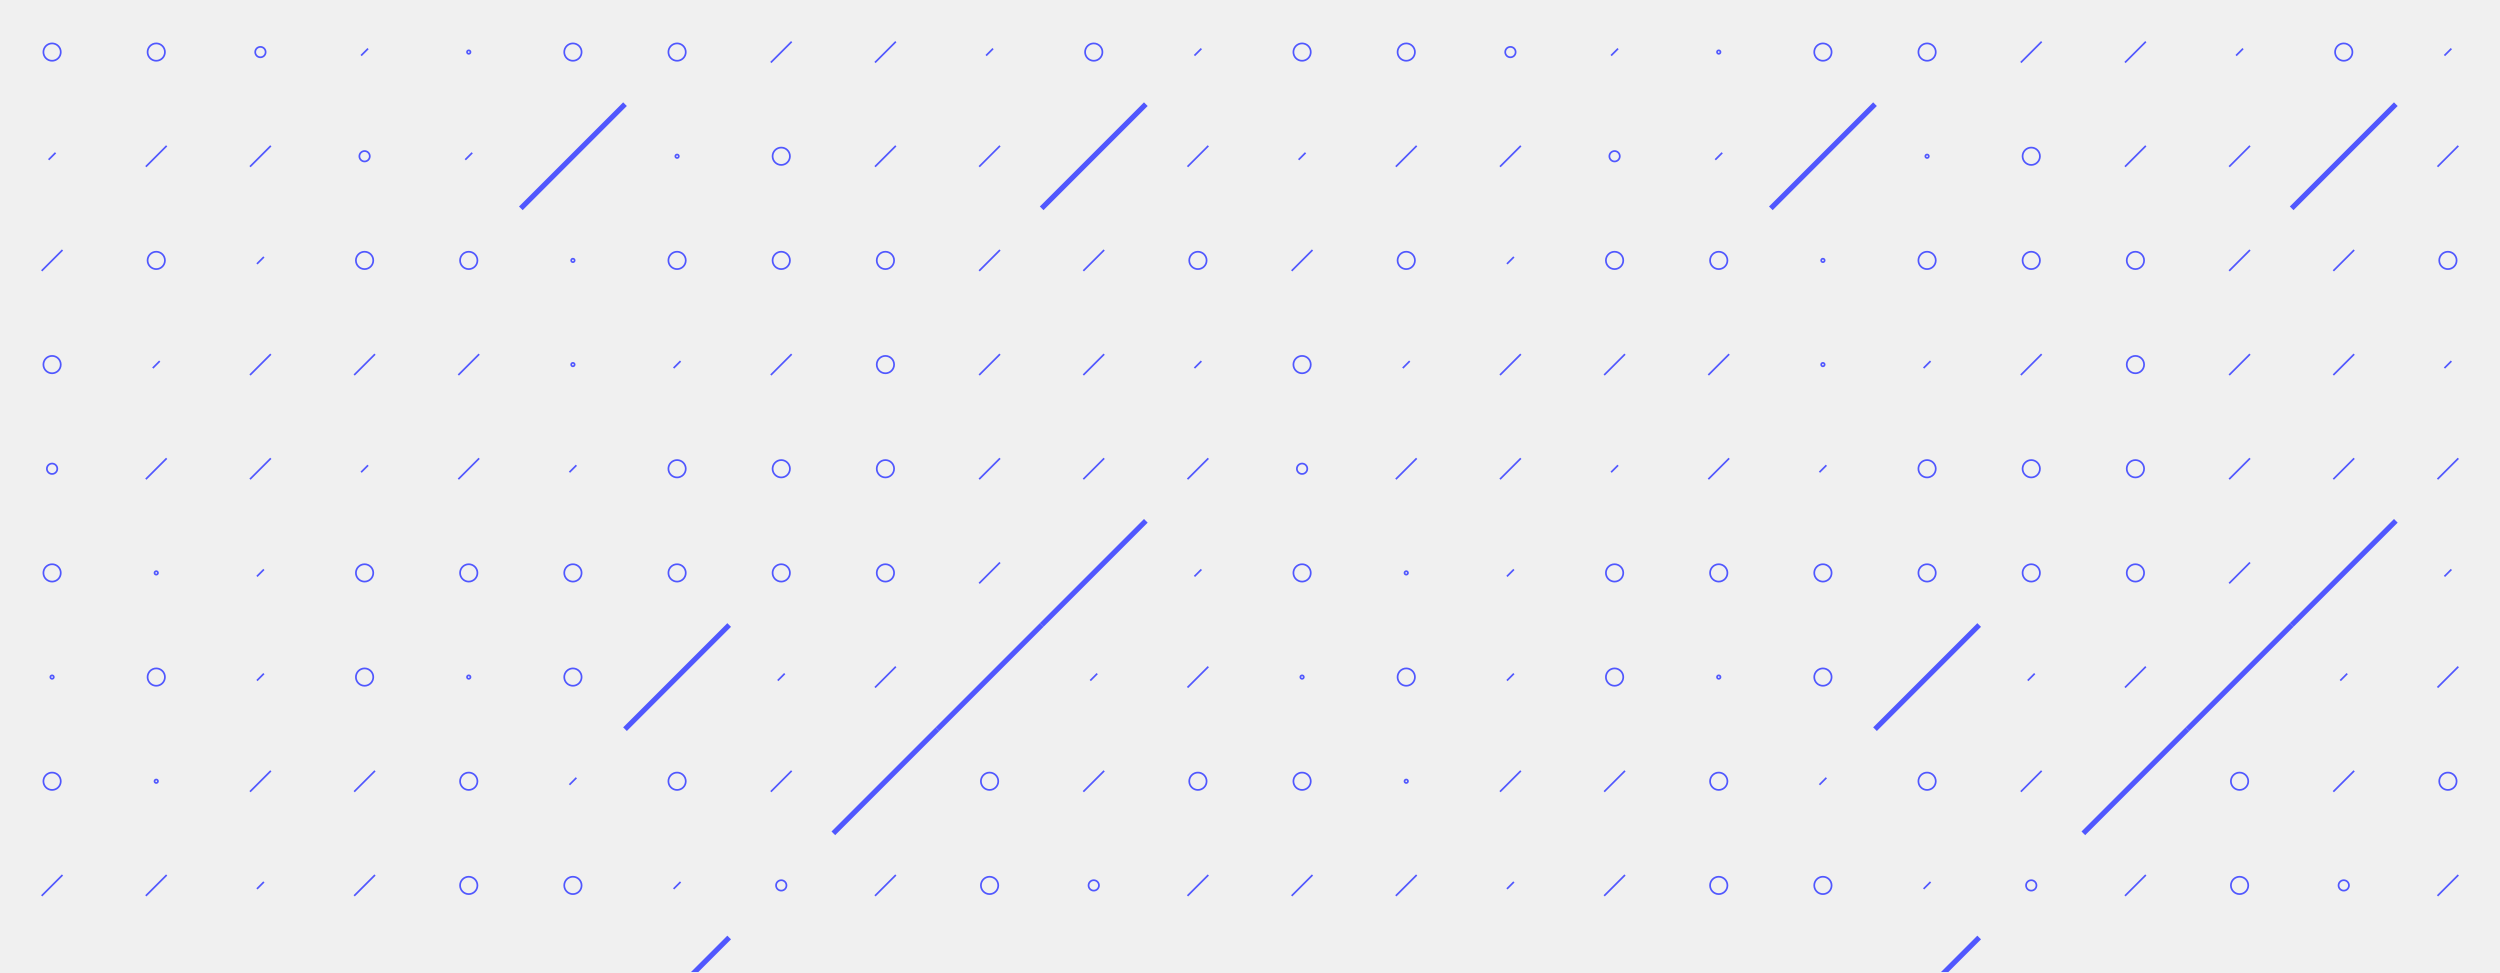
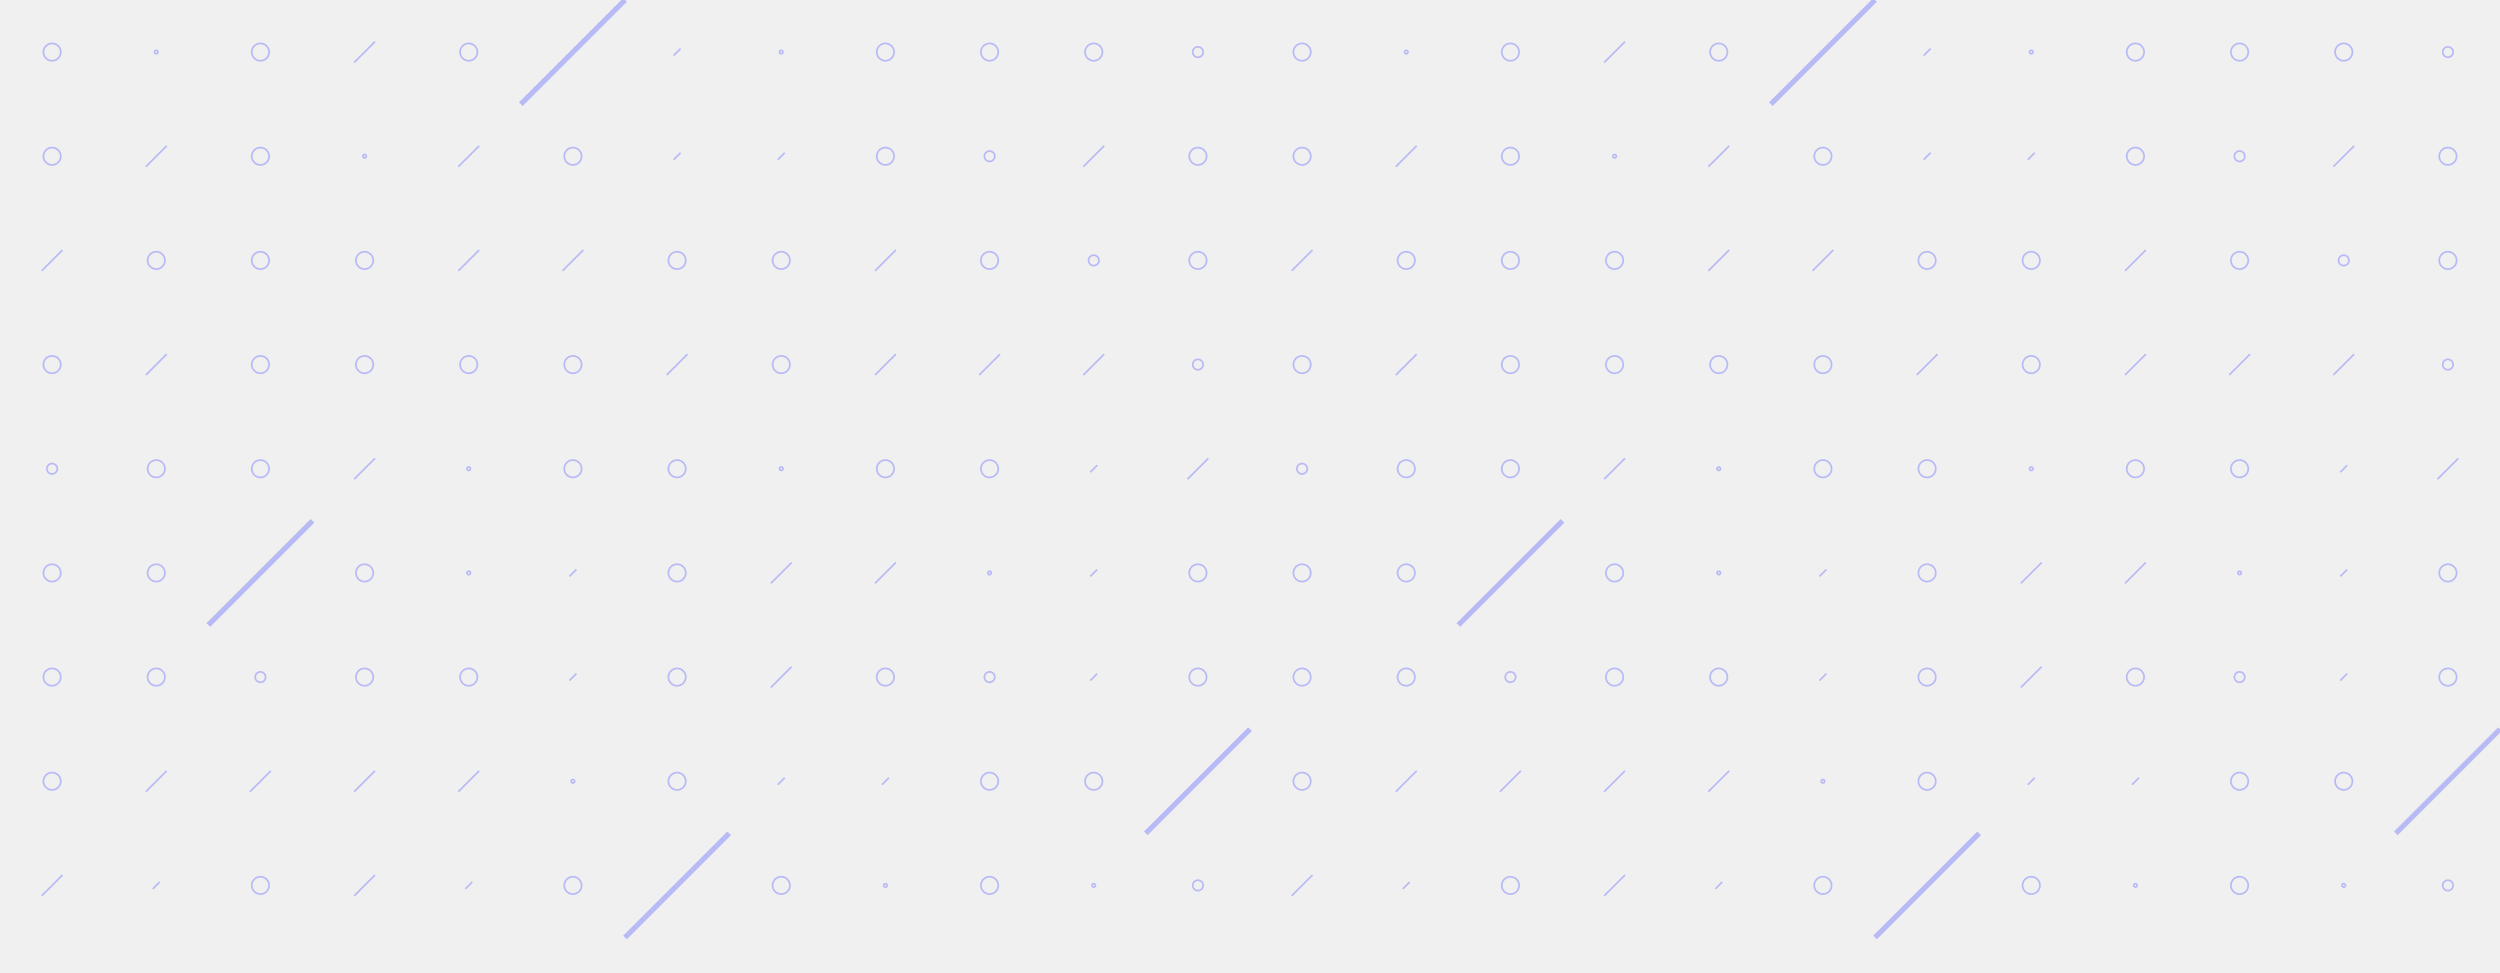
<svg xmlns="http://www.w3.org/2000/svg" xmlns:xlink="http://www.w3.org/1999/xlink" version="1.1" width="1440" height="560" preserveAspectRatio="none" viewBox="0 0 1440 560">
-   <g mask="url(&quot;#SvgjsMask1016&quot;)" fill="none">
-     <use xlink:href="#SvgjsSymbol1023" x="0" y="0" />
-     <use xlink:href="#SvgjsSymbol1023" x="720" y="0" />
+   <g mask="url(&quot;#SvgjsMask1008&quot;)" fill="none">
+     <use xlink:href="#SvgjsSymbol1015" x="0" y="0" />
+     <use xlink:href="#SvgjsSymbol1015" x="720" y="0" />
  </g>
  <defs>
-     <mask id="SvgjsMask1016">
+     <mask id="SvgjsMask1008">
      <rect width="1440" height="560" fill="#ffffff" />
    </mask>
-     <path d="M-1 0 a1 1 0 1 0 2 0 a1 1 0 1 0 -2 0z" id="SvgjsPath1021" />
-     <path d="M-3 0 a3 3 0 1 0 6 0 a3 3 0 1 0 -6 0z" id="SvgjsPath1020" />
-     <path d="M-5 0 a5 5 0 1 0 10 0 a5 5 0 1 0 -10 0z" id="SvgjsPath1017" />
-     <path d="M2 -2 L-2 2z" id="SvgjsPath1018" />
-     <path d="M6 -6 L-6 6z" id="SvgjsPath1019" />
-     <path d="M30 -30 L-30 30z" id="SvgjsPath1022" />
+     <path d="M-1 0 a1 1 0 1 0 2 0 a1 1 0 1 0 -2 0z" id="SvgjsPath1012" />
+     <path d="M-3 0 a3 3 0 1 0 6 0 a3 3 0 1 0 -6 0z" id="SvgjsPath1011" />
+     <path d="M-5 0 a5 5 0 1 0 10 0 a5 5 0 1 0 -10 0z" id="SvgjsPath1009" />
+     <path d="M2 -2 L-2 2z" id="SvgjsPath1013" />
+     <path d="M6 -6 L-6 6z" id="SvgjsPath1010" />
+     <path d="M30 -30 L-30 30z" id="SvgjsPath1014" />
  </defs>
-   <symbol id="SvgjsSymbol1023">
-     <use xlink:href="#SvgjsPath1017" x="30" y="30" stroke="rgba(80, 87, 254, 1)" />
-     <use xlink:href="#SvgjsPath1018" x="30" y="90" stroke="rgba(80, 87, 254, 1)" />
-     <use xlink:href="#SvgjsPath1019" x="30" y="150" stroke="rgba(80, 87, 254, 1)" />
-     <use xlink:href="#SvgjsPath1017" x="30" y="210" stroke="rgba(80, 87, 254, 1)" />
-     <use xlink:href="#SvgjsPath1020" x="30" y="270" stroke="rgba(80, 87, 254, 1)" />
-     <use xlink:href="#SvgjsPath1017" x="30" y="330" stroke="rgba(80, 87, 254, 1)" />
-     <use xlink:href="#SvgjsPath1021" x="30" y="390" stroke="rgba(80, 87, 254, 1)" />
-     <use xlink:href="#SvgjsPath1017" x="30" y="450" stroke="rgba(80, 87, 254, 1)" />
-     <use xlink:href="#SvgjsPath1019" x="30" y="510" stroke="rgba(80, 87, 254, 1)" />
-     <use xlink:href="#SvgjsPath1018" x="30" y="570" stroke="rgba(80, 87, 254, 1)" />
-     <use xlink:href="#SvgjsPath1017" x="90" y="30" stroke="rgba(80, 87, 254, 1)" />
-     <use xlink:href="#SvgjsPath1019" x="90" y="90" stroke="rgba(80, 87, 254, 1)" />
-     <use xlink:href="#SvgjsPath1017" x="90" y="150" stroke="rgba(80, 87, 254, 1)" />
-     <use xlink:href="#SvgjsPath1018" x="90" y="210" stroke="rgba(80, 87, 254, 1)" />
-     <use xlink:href="#SvgjsPath1019" x="90" y="270" stroke="rgba(80, 87, 254, 1)" />
-     <use xlink:href="#SvgjsPath1021" x="90" y="330" stroke="rgba(80, 87, 254, 1)" />
-     <use xlink:href="#SvgjsPath1017" x="90" y="390" stroke="rgba(80, 87, 254, 1)" />
-     <use xlink:href="#SvgjsPath1021" x="90" y="450" stroke="rgba(80, 87, 254, 1)" />
-     <use xlink:href="#SvgjsPath1019" x="90" y="510" stroke="rgba(80, 87, 254, 1)" />
-     <use xlink:href="#SvgjsPath1019" x="90" y="570" stroke="rgba(80, 87, 254, 1)" />
-     <use xlink:href="#SvgjsPath1020" x="150" y="30" stroke="rgba(80, 87, 254, 1)" />
-     <use xlink:href="#SvgjsPath1019" x="150" y="90" stroke="rgba(80, 87, 254, 1)" />
-     <use xlink:href="#SvgjsPath1018" x="150" y="150" stroke="rgba(80, 87, 254, 1)" />
-     <use xlink:href="#SvgjsPath1019" x="150" y="210" stroke="rgba(80, 87, 254, 1)" />
-     <use xlink:href="#SvgjsPath1019" x="150" y="270" stroke="rgba(80, 87, 254, 1)" />
-     <use xlink:href="#SvgjsPath1018" x="150" y="330" stroke="rgba(80, 87, 254, 1)" />
-     <use xlink:href="#SvgjsPath1018" x="150" y="390" stroke="rgba(80, 87, 254, 1)" />
-     <use xlink:href="#SvgjsPath1019" x="150" y="450" stroke="rgba(80, 87, 254, 1)" />
-     <use xlink:href="#SvgjsPath1018" x="150" y="510" stroke="rgba(80, 87, 254, 1)" />
-     <use xlink:href="#SvgjsPath1021" x="150" y="570" stroke="rgba(80, 87, 254, 1)" />
-     <use xlink:href="#SvgjsPath1018" x="210" y="30" stroke="rgba(80, 87, 254, 1)" />
-     <use xlink:href="#SvgjsPath1020" x="210" y="90" stroke="rgba(80, 87, 254, 1)" />
-     <use xlink:href="#SvgjsPath1017" x="210" y="150" stroke="rgba(80, 87, 254, 1)" />
-     <use xlink:href="#SvgjsPath1019" x="210" y="210" stroke="rgba(80, 87, 254, 1)" />
-     <use xlink:href="#SvgjsPath1018" x="210" y="270" stroke="rgba(80, 87, 254, 1)" />
-     <use xlink:href="#SvgjsPath1017" x="210" y="330" stroke="rgba(80, 87, 254, 1)" />
-     <use xlink:href="#SvgjsPath1017" x="210" y="390" stroke="rgba(80, 87, 254, 1)" />
-     <use xlink:href="#SvgjsPath1019" x="210" y="450" stroke="rgba(80, 87, 254, 1)" />
-     <use xlink:href="#SvgjsPath1019" x="210" y="510" stroke="rgba(80, 87, 254, 1)" />
-     <use xlink:href="#SvgjsPath1018" x="210" y="570" stroke="rgba(80, 87, 254, 1)" />
-     <use xlink:href="#SvgjsPath1021" x="270" y="30" stroke="rgba(80, 87, 254, 1)" />
-     <use xlink:href="#SvgjsPath1018" x="270" y="90" stroke="rgba(80, 87, 254, 1)" />
-     <use xlink:href="#SvgjsPath1017" x="270" y="150" stroke="rgba(80, 87, 254, 1)" />
-     <use xlink:href="#SvgjsPath1019" x="270" y="210" stroke="rgba(80, 87, 254, 1)" />
-     <use xlink:href="#SvgjsPath1019" x="270" y="270" stroke="rgba(80, 87, 254, 1)" />
-     <use xlink:href="#SvgjsPath1017" x="270" y="330" stroke="rgba(80, 87, 254, 1)" />
-     <use xlink:href="#SvgjsPath1021" x="270" y="390" stroke="rgba(80, 87, 254, 1)" />
-     <use xlink:href="#SvgjsPath1017" x="270" y="450" stroke="rgba(80, 87, 254, 1)" />
-     <use xlink:href="#SvgjsPath1017" x="270" y="510" stroke="rgba(80, 87, 254, 1)" />
-     <use xlink:href="#SvgjsPath1018" x="270" y="570" stroke="rgba(80, 87, 254, 1)" />
-     <use xlink:href="#SvgjsPath1017" x="330" y="30" stroke="rgba(80, 87, 254, 1)" />
-     <use xlink:href="#SvgjsPath1022" x="330" y="90" stroke="rgba(80, 87, 254, 1)" stroke-width="3" />
-     <use xlink:href="#SvgjsPath1021" x="330" y="150" stroke="rgba(80, 87, 254, 1)" />
-     <use xlink:href="#SvgjsPath1021" x="330" y="210" stroke="rgba(80, 87, 254, 1)" />
-     <use xlink:href="#SvgjsPath1018" x="330" y="270" stroke="rgba(80, 87, 254, 1)" />
-     <use xlink:href="#SvgjsPath1017" x="330" y="330" stroke="rgba(80, 87, 254, 1)" />
-     <use xlink:href="#SvgjsPath1017" x="330" y="390" stroke="rgba(80, 87, 254, 1)" />
-     <use xlink:href="#SvgjsPath1018" x="330" y="450" stroke="rgba(80, 87, 254, 1)" />
-     <use xlink:href="#SvgjsPath1017" x="330" y="510" stroke="rgba(80, 87, 254, 1)" />
-     <use xlink:href="#SvgjsPath1017" x="330" y="570" stroke="rgba(80, 87, 254, 1)" />
-     <use xlink:href="#SvgjsPath1017" x="390" y="30" stroke="rgba(80, 87, 254, 1)" />
-     <use xlink:href="#SvgjsPath1021" x="390" y="90" stroke="rgba(80, 87, 254, 1)" />
-     <use xlink:href="#SvgjsPath1017" x="390" y="150" stroke="rgba(80, 87, 254, 1)" />
-     <use xlink:href="#SvgjsPath1018" x="390" y="210" stroke="rgba(80, 87, 254, 1)" />
-     <use xlink:href="#SvgjsPath1017" x="390" y="270" stroke="rgba(80, 87, 254, 1)" />
-     <use xlink:href="#SvgjsPath1017" x="390" y="330" stroke="rgba(80, 87, 254, 1)" />
-     <use xlink:href="#SvgjsPath1022" x="390" y="390" stroke="rgba(80, 87, 254, 1)" stroke-width="3" />
-     <use xlink:href="#SvgjsPath1017" x="390" y="450" stroke="rgba(80, 87, 254, 1)" />
-     <use xlink:href="#SvgjsPath1018" x="390" y="510" stroke="rgba(80, 87, 254, 1)" />
-     <use xlink:href="#SvgjsPath1022" x="390" y="570" stroke="rgba(80, 87, 254, 1)" stroke-width="3" />
-     <use xlink:href="#SvgjsPath1019" x="450" y="30" stroke="rgba(80, 87, 254, 1)" />
-     <use xlink:href="#SvgjsPath1017" x="450" y="90" stroke="rgba(80, 87, 254, 1)" />
-     <use xlink:href="#SvgjsPath1017" x="450" y="150" stroke="rgba(80, 87, 254, 1)" />
-     <use xlink:href="#SvgjsPath1019" x="450" y="210" stroke="rgba(80, 87, 254, 1)" />
-     <use xlink:href="#SvgjsPath1017" x="450" y="270" stroke="rgba(80, 87, 254, 1)" />
-     <use xlink:href="#SvgjsPath1017" x="450" y="330" stroke="rgba(80, 87, 254, 1)" />
-     <use xlink:href="#SvgjsPath1018" x="450" y="390" stroke="rgba(80, 87, 254, 1)" />
-     <use xlink:href="#SvgjsPath1019" x="450" y="450" stroke="rgba(80, 87, 254, 1)" />
-     <use xlink:href="#SvgjsPath1020" x="450" y="510" stroke="rgba(80, 87, 254, 1)" />
-     <use xlink:href="#SvgjsPath1017" x="450" y="570" stroke="rgba(80, 87, 254, 1)" />
-     <use xlink:href="#SvgjsPath1019" x="510" y="30" stroke="rgba(80, 87, 254, 1)" />
-     <use xlink:href="#SvgjsPath1019" x="510" y="90" stroke="rgba(80, 87, 254, 1)" />
-     <use xlink:href="#SvgjsPath1017" x="510" y="150" stroke="rgba(80, 87, 254, 1)" />
-     <use xlink:href="#SvgjsPath1017" x="510" y="210" stroke="rgba(80, 87, 254, 1)" />
-     <use xlink:href="#SvgjsPath1017" x="510" y="270" stroke="rgba(80, 87, 254, 1)" />
-     <use xlink:href="#SvgjsPath1017" x="510" y="330" stroke="rgba(80, 87, 254, 1)" />
-     <use xlink:href="#SvgjsPath1019" x="510" y="390" stroke="rgba(80, 87, 254, 1)" />
-     <use xlink:href="#SvgjsPath1022" x="510" y="450" stroke="rgba(80, 87, 254, 1)" stroke-width="3" />
-     <use xlink:href="#SvgjsPath1019" x="510" y="510" stroke="rgba(80, 87, 254, 1)" />
-     <use xlink:href="#SvgjsPath1018" x="510" y="570" stroke="rgba(80, 87, 254, 1)" />
-     <use xlink:href="#SvgjsPath1018" x="570" y="30" stroke="rgba(80, 87, 254, 1)" />
-     <use xlink:href="#SvgjsPath1019" x="570" y="90" stroke="rgba(80, 87, 254, 1)" />
-     <use xlink:href="#SvgjsPath1019" x="570" y="150" stroke="rgba(80, 87, 254, 1)" />
-     <use xlink:href="#SvgjsPath1019" x="570" y="210" stroke="rgba(80, 87, 254, 1)" />
-     <use xlink:href="#SvgjsPath1019" x="570" y="270" stroke="rgba(80, 87, 254, 1)" />
-     <use xlink:href="#SvgjsPath1019" x="570" y="330" stroke="rgba(80, 87, 254, 1)" />
-     <use xlink:href="#SvgjsPath1022" x="570" y="390" stroke="rgba(80, 87, 254, 1)" stroke-width="3" />
-     <use xlink:href="#SvgjsPath1017" x="570" y="450" stroke="rgba(80, 87, 254, 1)" />
-     <use xlink:href="#SvgjsPath1017" x="570" y="510" stroke="rgba(80, 87, 254, 1)" />
-     <use xlink:href="#SvgjsPath1021" x="570" y="570" stroke="rgba(80, 87, 254, 1)" />
-     <use xlink:href="#SvgjsPath1017" x="630" y="30" stroke="rgba(80, 87, 254, 1)" />
-     <use xlink:href="#SvgjsPath1022" x="630" y="90" stroke="rgba(80, 87, 254, 1)" stroke-width="3" />
-     <use xlink:href="#SvgjsPath1019" x="630" y="150" stroke="rgba(80, 87, 254, 1)" />
-     <use xlink:href="#SvgjsPath1019" x="630" y="210" stroke="rgba(80, 87, 254, 1)" />
-     <use xlink:href="#SvgjsPath1019" x="630" y="270" stroke="rgba(80, 87, 254, 1)" />
-     <use xlink:href="#SvgjsPath1022" x="630" y="330" stroke="rgba(80, 87, 254, 1)" stroke-width="3" />
-     <use xlink:href="#SvgjsPath1018" x="630" y="390" stroke="rgba(80, 87, 254, 1)" />
-     <use xlink:href="#SvgjsPath1019" x="630" y="450" stroke="rgba(80, 87, 254, 1)" />
-     <use xlink:href="#SvgjsPath1020" x="630" y="510" stroke="rgba(80, 87, 254, 1)" />
-     <use xlink:href="#SvgjsPath1017" x="630" y="570" stroke="rgba(80, 87, 254, 1)" />
-     <use xlink:href="#SvgjsPath1018" x="690" y="30" stroke="rgba(80, 87, 254, 1)" />
-     <use xlink:href="#SvgjsPath1019" x="690" y="90" stroke="rgba(80, 87, 254, 1)" />
-     <use xlink:href="#SvgjsPath1017" x="690" y="150" stroke="rgba(80, 87, 254, 1)" />
-     <use xlink:href="#SvgjsPath1018" x="690" y="210" stroke="rgba(80, 87, 254, 1)" />
-     <use xlink:href="#SvgjsPath1019" x="690" y="270" stroke="rgba(80, 87, 254, 1)" />
-     <use xlink:href="#SvgjsPath1018" x="690" y="330" stroke="rgba(80, 87, 254, 1)" />
-     <use xlink:href="#SvgjsPath1019" x="690" y="390" stroke="rgba(80, 87, 254, 1)" />
-     <use xlink:href="#SvgjsPath1017" x="690" y="450" stroke="rgba(80, 87, 254, 1)" />
-     <use xlink:href="#SvgjsPath1019" x="690" y="510" stroke="rgba(80, 87, 254, 1)" />
-     <use xlink:href="#SvgjsPath1019" x="690" y="570" stroke="rgba(80, 87, 254, 1)" />
+   <symbol id="SvgjsSymbol1015">
+     <use xlink:href="#SvgjsPath1009" x="30" y="30" stroke="rgba(80, 87, 254, 0.35)" />
+     <use xlink:href="#SvgjsPath1009" x="30" y="90" stroke="rgba(80, 87, 254, 0.35)" />
+     <use xlink:href="#SvgjsPath1010" x="30" y="150" stroke="rgba(80, 87, 254, 0.35)" />
+     <use xlink:href="#SvgjsPath1009" x="30" y="210" stroke="rgba(80, 87, 254, 0.35)" />
+     <use xlink:href="#SvgjsPath1011" x="30" y="270" stroke="rgba(80, 87, 254, 0.35)" />
+     <use xlink:href="#SvgjsPath1009" x="30" y="330" stroke="rgba(80, 87, 254, 0.35)" />
+     <use xlink:href="#SvgjsPath1009" x="30" y="390" stroke="rgba(80, 87, 254, 0.35)" />
+     <use xlink:href="#SvgjsPath1009" x="30" y="450" stroke="rgba(80, 87, 254, 0.35)" />
+     <use xlink:href="#SvgjsPath1010" x="30" y="510" stroke="rgba(80, 87, 254, 0.35)" />
+     <use xlink:href="#SvgjsPath1009" x="30" y="570" stroke="rgba(80, 87, 254, 0.35)" />
+     <use xlink:href="#SvgjsPath1012" x="90" y="30" stroke="rgba(80, 87, 254, 0.35)" />
+     <use xlink:href="#SvgjsPath1010" x="90" y="90" stroke="rgba(80, 87, 254, 0.35)" />
+     <use xlink:href="#SvgjsPath1009" x="90" y="150" stroke="rgba(80, 87, 254, 0.35)" />
+     <use xlink:href="#SvgjsPath1010" x="90" y="210" stroke="rgba(80, 87, 254, 0.35)" />
+     <use xlink:href="#SvgjsPath1009" x="90" y="270" stroke="rgba(80, 87, 254, 0.35)" />
+     <use xlink:href="#SvgjsPath1009" x="90" y="330" stroke="rgba(80, 87, 254, 0.35)" />
+     <use xlink:href="#SvgjsPath1009" x="90" y="390" stroke="rgba(80, 87, 254, 0.35)" />
+     <use xlink:href="#SvgjsPath1010" x="90" y="450" stroke="rgba(80, 87, 254, 0.35)" />
+     <use xlink:href="#SvgjsPath1013" x="90" y="510" stroke="rgba(80, 87, 254, 0.35)" />
+     <use xlink:href="#SvgjsPath1010" x="90" y="570" stroke="rgba(80, 87, 254, 0.35)" />
+     <use xlink:href="#SvgjsPath1009" x="150" y="30" stroke="rgba(80, 87, 254, 0.35)" />
+     <use xlink:href="#SvgjsPath1009" x="150" y="90" stroke="rgba(80, 87, 254, 0.35)" />
+     <use xlink:href="#SvgjsPath1009" x="150" y="150" stroke="rgba(80, 87, 254, 0.35)" />
+     <use xlink:href="#SvgjsPath1009" x="150" y="210" stroke="rgba(80, 87, 254, 0.35)" />
+     <use xlink:href="#SvgjsPath1009" x="150" y="270" stroke="rgba(80, 87, 254, 0.35)" />
+     <use xlink:href="#SvgjsPath1014" x="150" y="330" stroke="rgba(80, 87, 254, 0.35)" stroke-width="3" />
+     <use xlink:href="#SvgjsPath1011" x="150" y="390" stroke="rgba(80, 87, 254, 0.35)" />
+     <use xlink:href="#SvgjsPath1010" x="150" y="450" stroke="rgba(80, 87, 254, 0.35)" />
+     <use xlink:href="#SvgjsPath1009" x="150" y="510" stroke="rgba(80, 87, 254, 0.35)" />
+     <use xlink:href="#SvgjsPath1009" x="150" y="570" stroke="rgba(80, 87, 254, 0.35)" />
+     <use xlink:href="#SvgjsPath1010" x="210" y="30" stroke="rgba(80, 87, 254, 0.35)" />
+     <use xlink:href="#SvgjsPath1012" x="210" y="90" stroke="rgba(80, 87, 254, 0.35)" />
+     <use xlink:href="#SvgjsPath1009" x="210" y="150" stroke="rgba(80, 87, 254, 0.35)" />
+     <use xlink:href="#SvgjsPath1009" x="210" y="210" stroke="rgba(80, 87, 254, 0.35)" />
+     <use xlink:href="#SvgjsPath1010" x="210" y="270" stroke="rgba(80, 87, 254, 0.35)" />
+     <use xlink:href="#SvgjsPath1009" x="210" y="330" stroke="rgba(80, 87, 254, 0.35)" />
+     <use xlink:href="#SvgjsPath1009" x="210" y="390" stroke="rgba(80, 87, 254, 0.35)" />
+     <use xlink:href="#SvgjsPath1010" x="210" y="450" stroke="rgba(80, 87, 254, 0.35)" />
+     <use xlink:href="#SvgjsPath1010" x="210" y="510" stroke="rgba(80, 87, 254, 0.35)" />
+     <use xlink:href="#SvgjsPath1011" x="210" y="570" stroke="rgba(80, 87, 254, 0.35)" />
+     <use xlink:href="#SvgjsPath1009" x="270" y="30" stroke="rgba(80, 87, 254, 0.35)" />
+     <use xlink:href="#SvgjsPath1010" x="270" y="90" stroke="rgba(80, 87, 254, 0.35)" />
+     <use xlink:href="#SvgjsPath1010" x="270" y="150" stroke="rgba(80, 87, 254, 0.35)" />
+     <use xlink:href="#SvgjsPath1009" x="270" y="210" stroke="rgba(80, 87, 254, 0.35)" />
+     <use xlink:href="#SvgjsPath1012" x="270" y="270" stroke="rgba(80, 87, 254, 0.35)" />
+     <use xlink:href="#SvgjsPath1012" x="270" y="330" stroke="rgba(80, 87, 254, 0.35)" />
+     <use xlink:href="#SvgjsPath1009" x="270" y="390" stroke="rgba(80, 87, 254, 0.35)" />
+     <use xlink:href="#SvgjsPath1010" x="270" y="450" stroke="rgba(80, 87, 254, 0.35)" />
+     <use xlink:href="#SvgjsPath1013" x="270" y="510" stroke="rgba(80, 87, 254, 0.35)" />
+     <use xlink:href="#SvgjsPath1009" x="270" y="570" stroke="rgba(80, 87, 254, 0.35)" />
+     <use xlink:href="#SvgjsPath1014" x="330" y="30" stroke="rgba(80, 87, 254, 0.35)" stroke-width="3" />
+     <use xlink:href="#SvgjsPath1009" x="330" y="90" stroke="rgba(80, 87, 254, 0.35)" />
+     <use xlink:href="#SvgjsPath1010" x="330" y="150" stroke="rgba(80, 87, 254, 0.35)" />
+     <use xlink:href="#SvgjsPath1009" x="330" y="210" stroke="rgba(80, 87, 254, 0.35)" />
+     <use xlink:href="#SvgjsPath1009" x="330" y="270" stroke="rgba(80, 87, 254, 0.35)" />
+     <use xlink:href="#SvgjsPath1013" x="330" y="330" stroke="rgba(80, 87, 254, 0.35)" />
+     <use xlink:href="#SvgjsPath1013" x="330" y="390" stroke="rgba(80, 87, 254, 0.35)" />
+     <use xlink:href="#SvgjsPath1012" x="330" y="450" stroke="rgba(80, 87, 254, 0.35)" />
+     <use xlink:href="#SvgjsPath1009" x="330" y="510" stroke="rgba(80, 87, 254, 0.35)" />
+     <use xlink:href="#SvgjsPath1009" x="330" y="570" stroke="rgba(80, 87, 254, 0.35)" />
+     <use xlink:href="#SvgjsPath1013" x="390" y="30" stroke="rgba(80, 87, 254, 0.35)" />
+     <use xlink:href="#SvgjsPath1013" x="390" y="90" stroke="rgba(80, 87, 254, 0.35)" />
+     <use xlink:href="#SvgjsPath1009" x="390" y="150" stroke="rgba(80, 87, 254, 0.35)" />
+     <use xlink:href="#SvgjsPath1010" x="390" y="210" stroke="rgba(80, 87, 254, 0.35)" />
+     <use xlink:href="#SvgjsPath1009" x="390" y="270" stroke="rgba(80, 87, 254, 0.35)" />
+     <use xlink:href="#SvgjsPath1009" x="390" y="330" stroke="rgba(80, 87, 254, 0.35)" />
+     <use xlink:href="#SvgjsPath1009" x="390" y="390" stroke="rgba(80, 87, 254, 0.35)" />
+     <use xlink:href="#SvgjsPath1009" x="390" y="450" stroke="rgba(80, 87, 254, 0.35)" />
+     <use xlink:href="#SvgjsPath1014" x="390" y="510" stroke="rgba(80, 87, 254, 0.35)" stroke-width="3" />
+     <use xlink:href="#SvgjsPath1013" x="390" y="570" stroke="rgba(80, 87, 254, 0.35)" />
+     <use xlink:href="#SvgjsPath1012" x="450" y="30" stroke="rgba(80, 87, 254, 0.35)" />
+     <use xlink:href="#SvgjsPath1013" x="450" y="90" stroke="rgba(80, 87, 254, 0.35)" />
+     <use xlink:href="#SvgjsPath1009" x="450" y="150" stroke="rgba(80, 87, 254, 0.35)" />
+     <use xlink:href="#SvgjsPath1009" x="450" y="210" stroke="rgba(80, 87, 254, 0.35)" />
+     <use xlink:href="#SvgjsPath1012" x="450" y="270" stroke="rgba(80, 87, 254, 0.35)" />
+     <use xlink:href="#SvgjsPath1010" x="450" y="330" stroke="rgba(80, 87, 254, 0.35)" />
+     <use xlink:href="#SvgjsPath1010" x="450" y="390" stroke="rgba(80, 87, 254, 0.35)" />
+     <use xlink:href="#SvgjsPath1013" x="450" y="450" stroke="rgba(80, 87, 254, 0.35)" />
+     <use xlink:href="#SvgjsPath1009" x="450" y="510" stroke="rgba(80, 87, 254, 0.35)" />
+     <use xlink:href="#SvgjsPath1010" x="450" y="570" stroke="rgba(80, 87, 254, 0.35)" />
+     <use xlink:href="#SvgjsPath1009" x="510" y="30" stroke="rgba(80, 87, 254, 0.35)" />
+     <use xlink:href="#SvgjsPath1009" x="510" y="90" stroke="rgba(80, 87, 254, 0.35)" />
+     <use xlink:href="#SvgjsPath1010" x="510" y="150" stroke="rgba(80, 87, 254, 0.35)" />
+     <use xlink:href="#SvgjsPath1010" x="510" y="210" stroke="rgba(80, 87, 254, 0.35)" />
+     <use xlink:href="#SvgjsPath1009" x="510" y="270" stroke="rgba(80, 87, 254, 0.35)" />
+     <use xlink:href="#SvgjsPath1010" x="510" y="330" stroke="rgba(80, 87, 254, 0.35)" />
+     <use xlink:href="#SvgjsPath1009" x="510" y="390" stroke="rgba(80, 87, 254, 0.35)" />
+     <use xlink:href="#SvgjsPath1013" x="510" y="450" stroke="rgba(80, 87, 254, 0.35)" />
+     <use xlink:href="#SvgjsPath1012" x="510" y="510" stroke="rgba(80, 87, 254, 0.35)" />
+     <use xlink:href="#SvgjsPath1009" x="510" y="570" stroke="rgba(80, 87, 254, 0.35)" />
+     <use xlink:href="#SvgjsPath1009" x="570" y="30" stroke="rgba(80, 87, 254, 0.35)" />
+     <use xlink:href="#SvgjsPath1011" x="570" y="90" stroke="rgba(80, 87, 254, 0.35)" />
+     <use xlink:href="#SvgjsPath1009" x="570" y="150" stroke="rgba(80, 87, 254, 0.35)" />
+     <use xlink:href="#SvgjsPath1010" x="570" y="210" stroke="rgba(80, 87, 254, 0.35)" />
+     <use xlink:href="#SvgjsPath1009" x="570" y="270" stroke="rgba(80, 87, 254, 0.35)" />
+     <use xlink:href="#SvgjsPath1012" x="570" y="330" stroke="rgba(80, 87, 254, 0.35)" />
+     <use xlink:href="#SvgjsPath1011" x="570" y="390" stroke="rgba(80, 87, 254, 0.35)" />
+     <use xlink:href="#SvgjsPath1009" x="570" y="450" stroke="rgba(80, 87, 254, 0.35)" />
+     <use xlink:href="#SvgjsPath1009" x="570" y="510" stroke="rgba(80, 87, 254, 0.35)" />
+     <use xlink:href="#SvgjsPath1010" x="570" y="570" stroke="rgba(80, 87, 254, 0.35)" />
+     <use xlink:href="#SvgjsPath1009" x="630" y="30" stroke="rgba(80, 87, 254, 0.35)" />
+     <use xlink:href="#SvgjsPath1010" x="630" y="90" stroke="rgba(80, 87, 254, 0.35)" />
+     <use xlink:href="#SvgjsPath1011" x="630" y="150" stroke="rgba(80, 87, 254, 0.35)" />
+     <use xlink:href="#SvgjsPath1010" x="630" y="210" stroke="rgba(80, 87, 254, 0.35)" />
+     <use xlink:href="#SvgjsPath1013" x="630" y="270" stroke="rgba(80, 87, 254, 0.35)" />
+     <use xlink:href="#SvgjsPath1013" x="630" y="330" stroke="rgba(80, 87, 254, 0.35)" />
+     <use xlink:href="#SvgjsPath1013" x="630" y="390" stroke="rgba(80, 87, 254, 0.35)" />
+     <use xlink:href="#SvgjsPath1009" x="630" y="450" stroke="rgba(80, 87, 254, 0.35)" />
+     <use xlink:href="#SvgjsPath1012" x="630" y="510" stroke="rgba(80, 87, 254, 0.35)" />
+     <use xlink:href="#SvgjsPath1010" x="630" y="570" stroke="rgba(80, 87, 254, 0.35)" />
+     <use xlink:href="#SvgjsPath1011" x="690" y="30" stroke="rgba(80, 87, 254, 0.35)" />
+     <use xlink:href="#SvgjsPath1009" x="690" y="90" stroke="rgba(80, 87, 254, 0.35)" />
+     <use xlink:href="#SvgjsPath1009" x="690" y="150" stroke="rgba(80, 87, 254, 0.35)" />
+     <use xlink:href="#SvgjsPath1011" x="690" y="210" stroke="rgba(80, 87, 254, 0.35)" />
+     <use xlink:href="#SvgjsPath1010" x="690" y="270" stroke="rgba(80, 87, 254, 0.35)" />
+     <use xlink:href="#SvgjsPath1009" x="690" y="330" stroke="rgba(80, 87, 254, 0.35)" />
+     <use xlink:href="#SvgjsPath1009" x="690" y="390" stroke="rgba(80, 87, 254, 0.35)" />
+     <use xlink:href="#SvgjsPath1014" x="690" y="450" stroke="rgba(80, 87, 254, 0.35)" stroke-width="3" />
+     <use xlink:href="#SvgjsPath1011" x="690" y="510" stroke="rgba(80, 87, 254, 0.35)" />
+     <use xlink:href="#SvgjsPath1010" x="690" y="570" stroke="rgba(80, 87, 254, 0.35)" />
  </symbol>
</svg>
